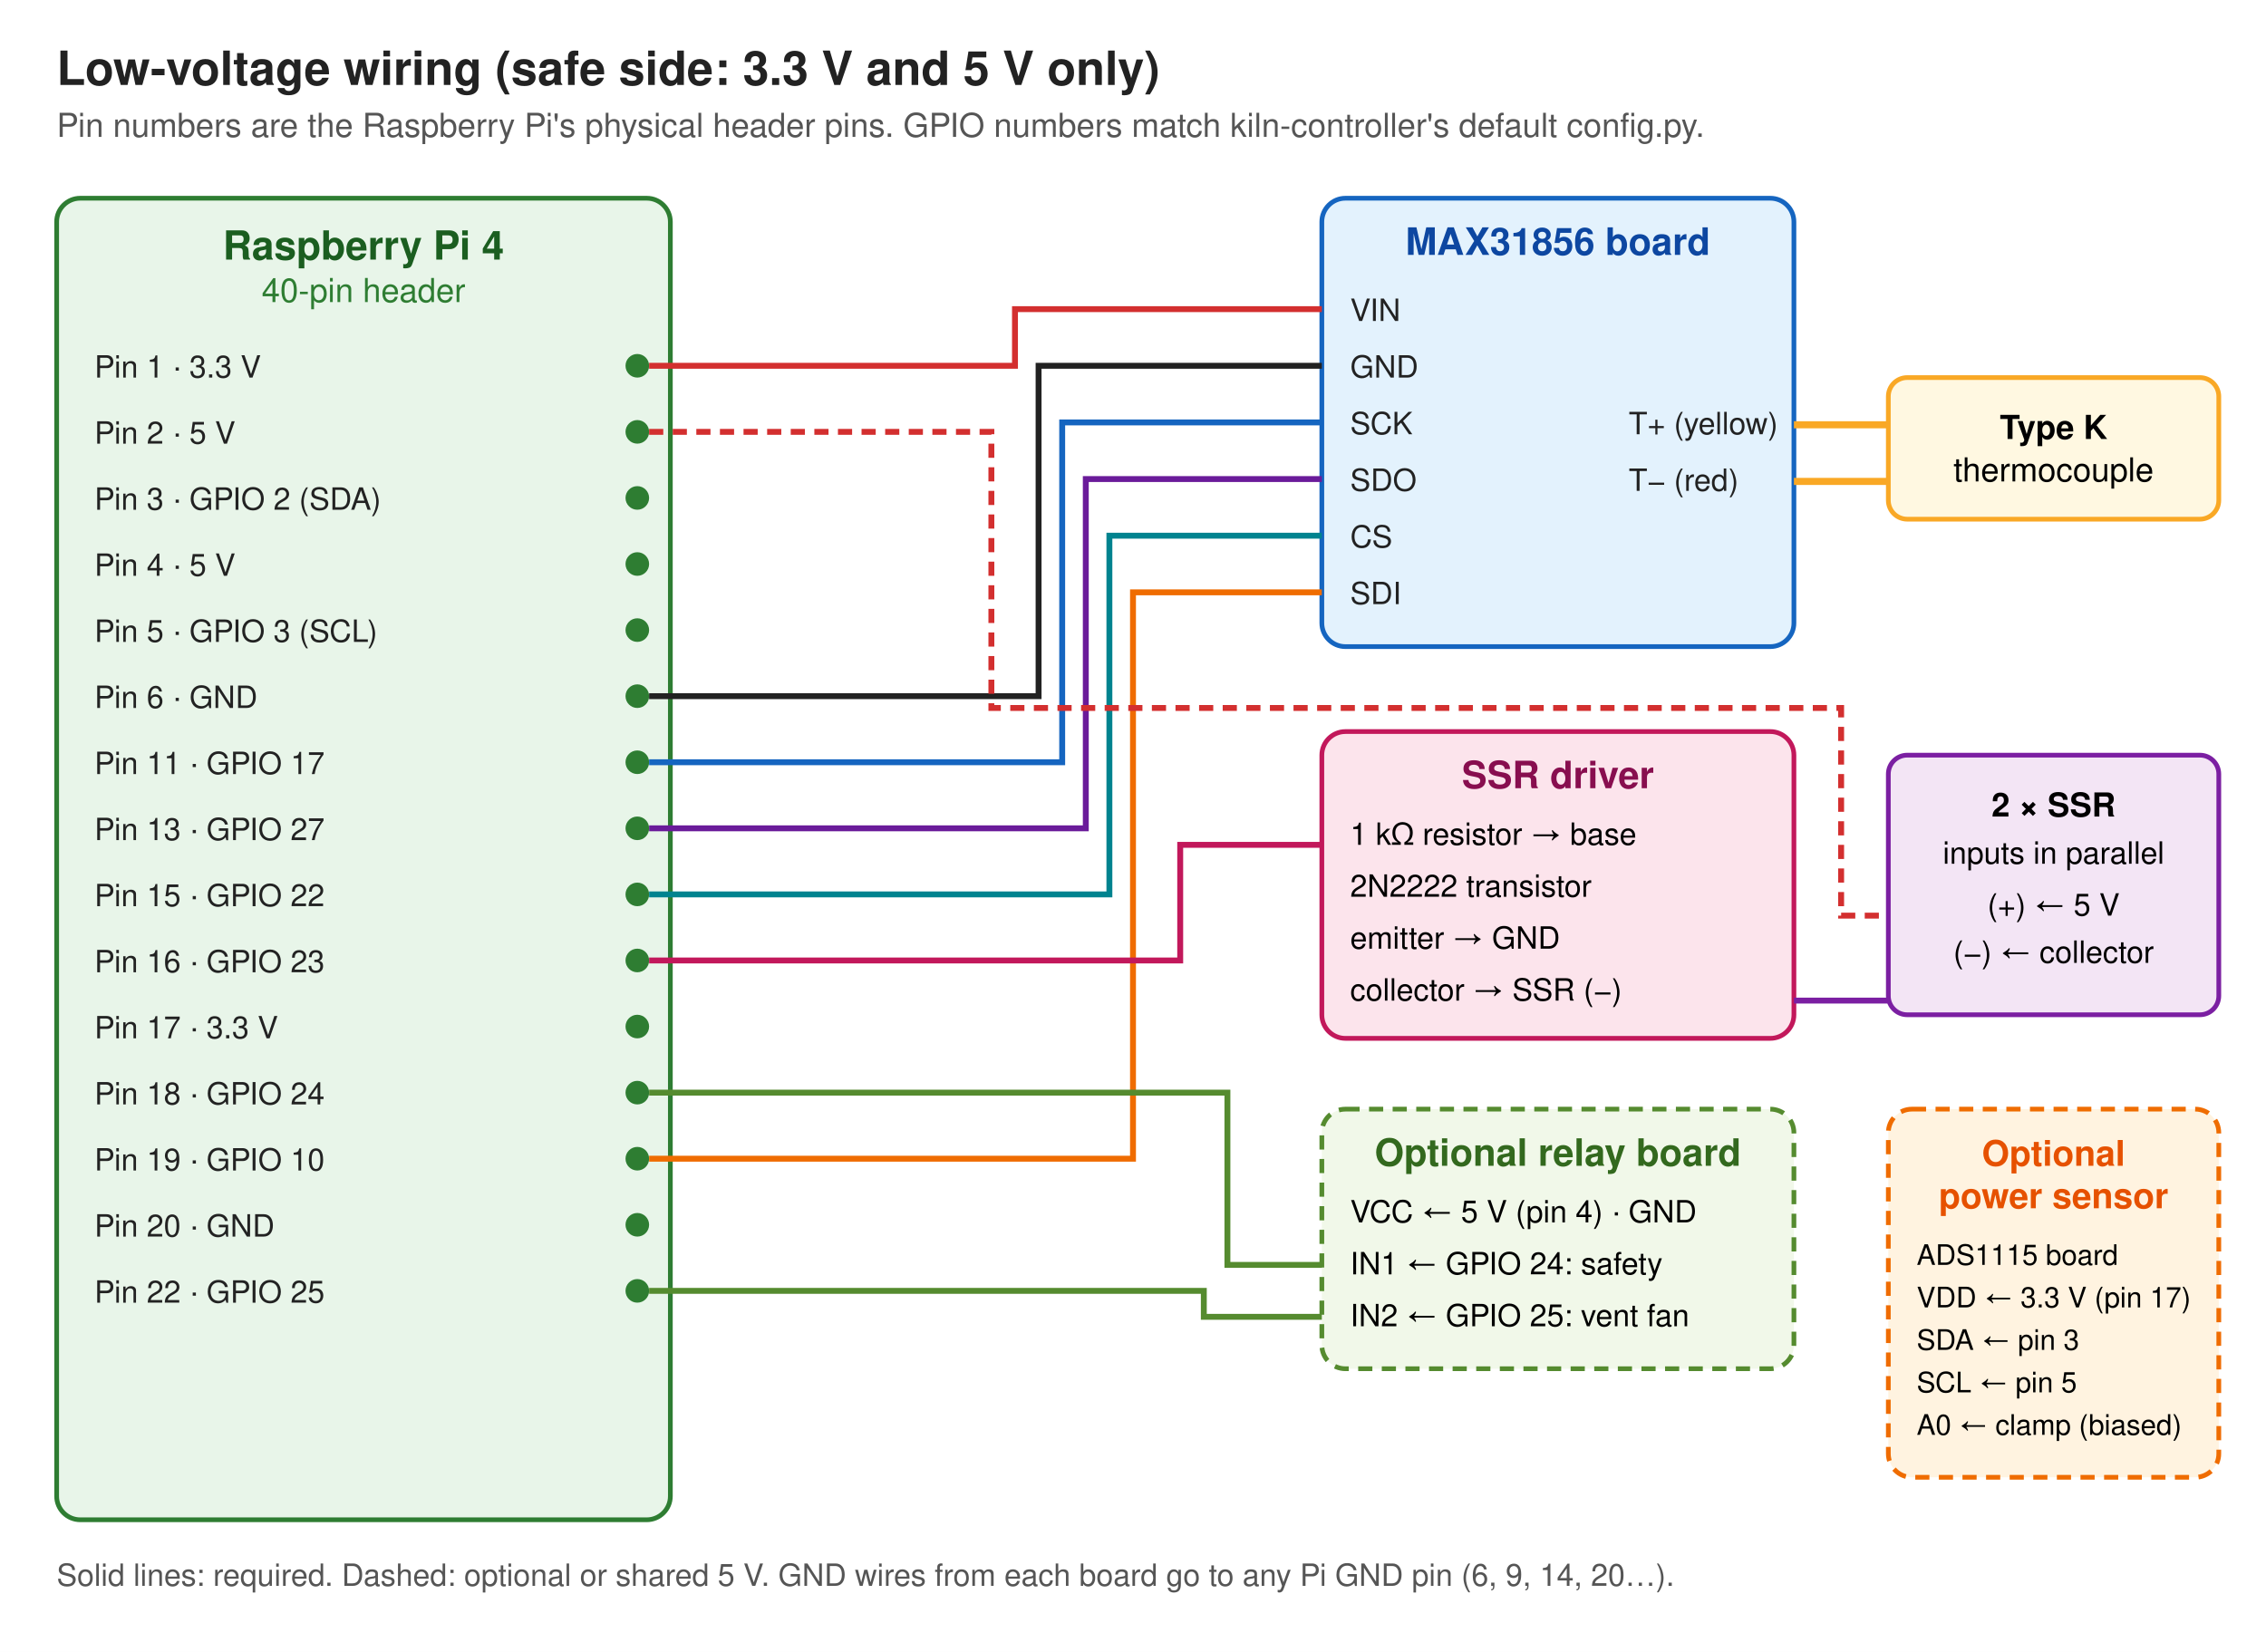
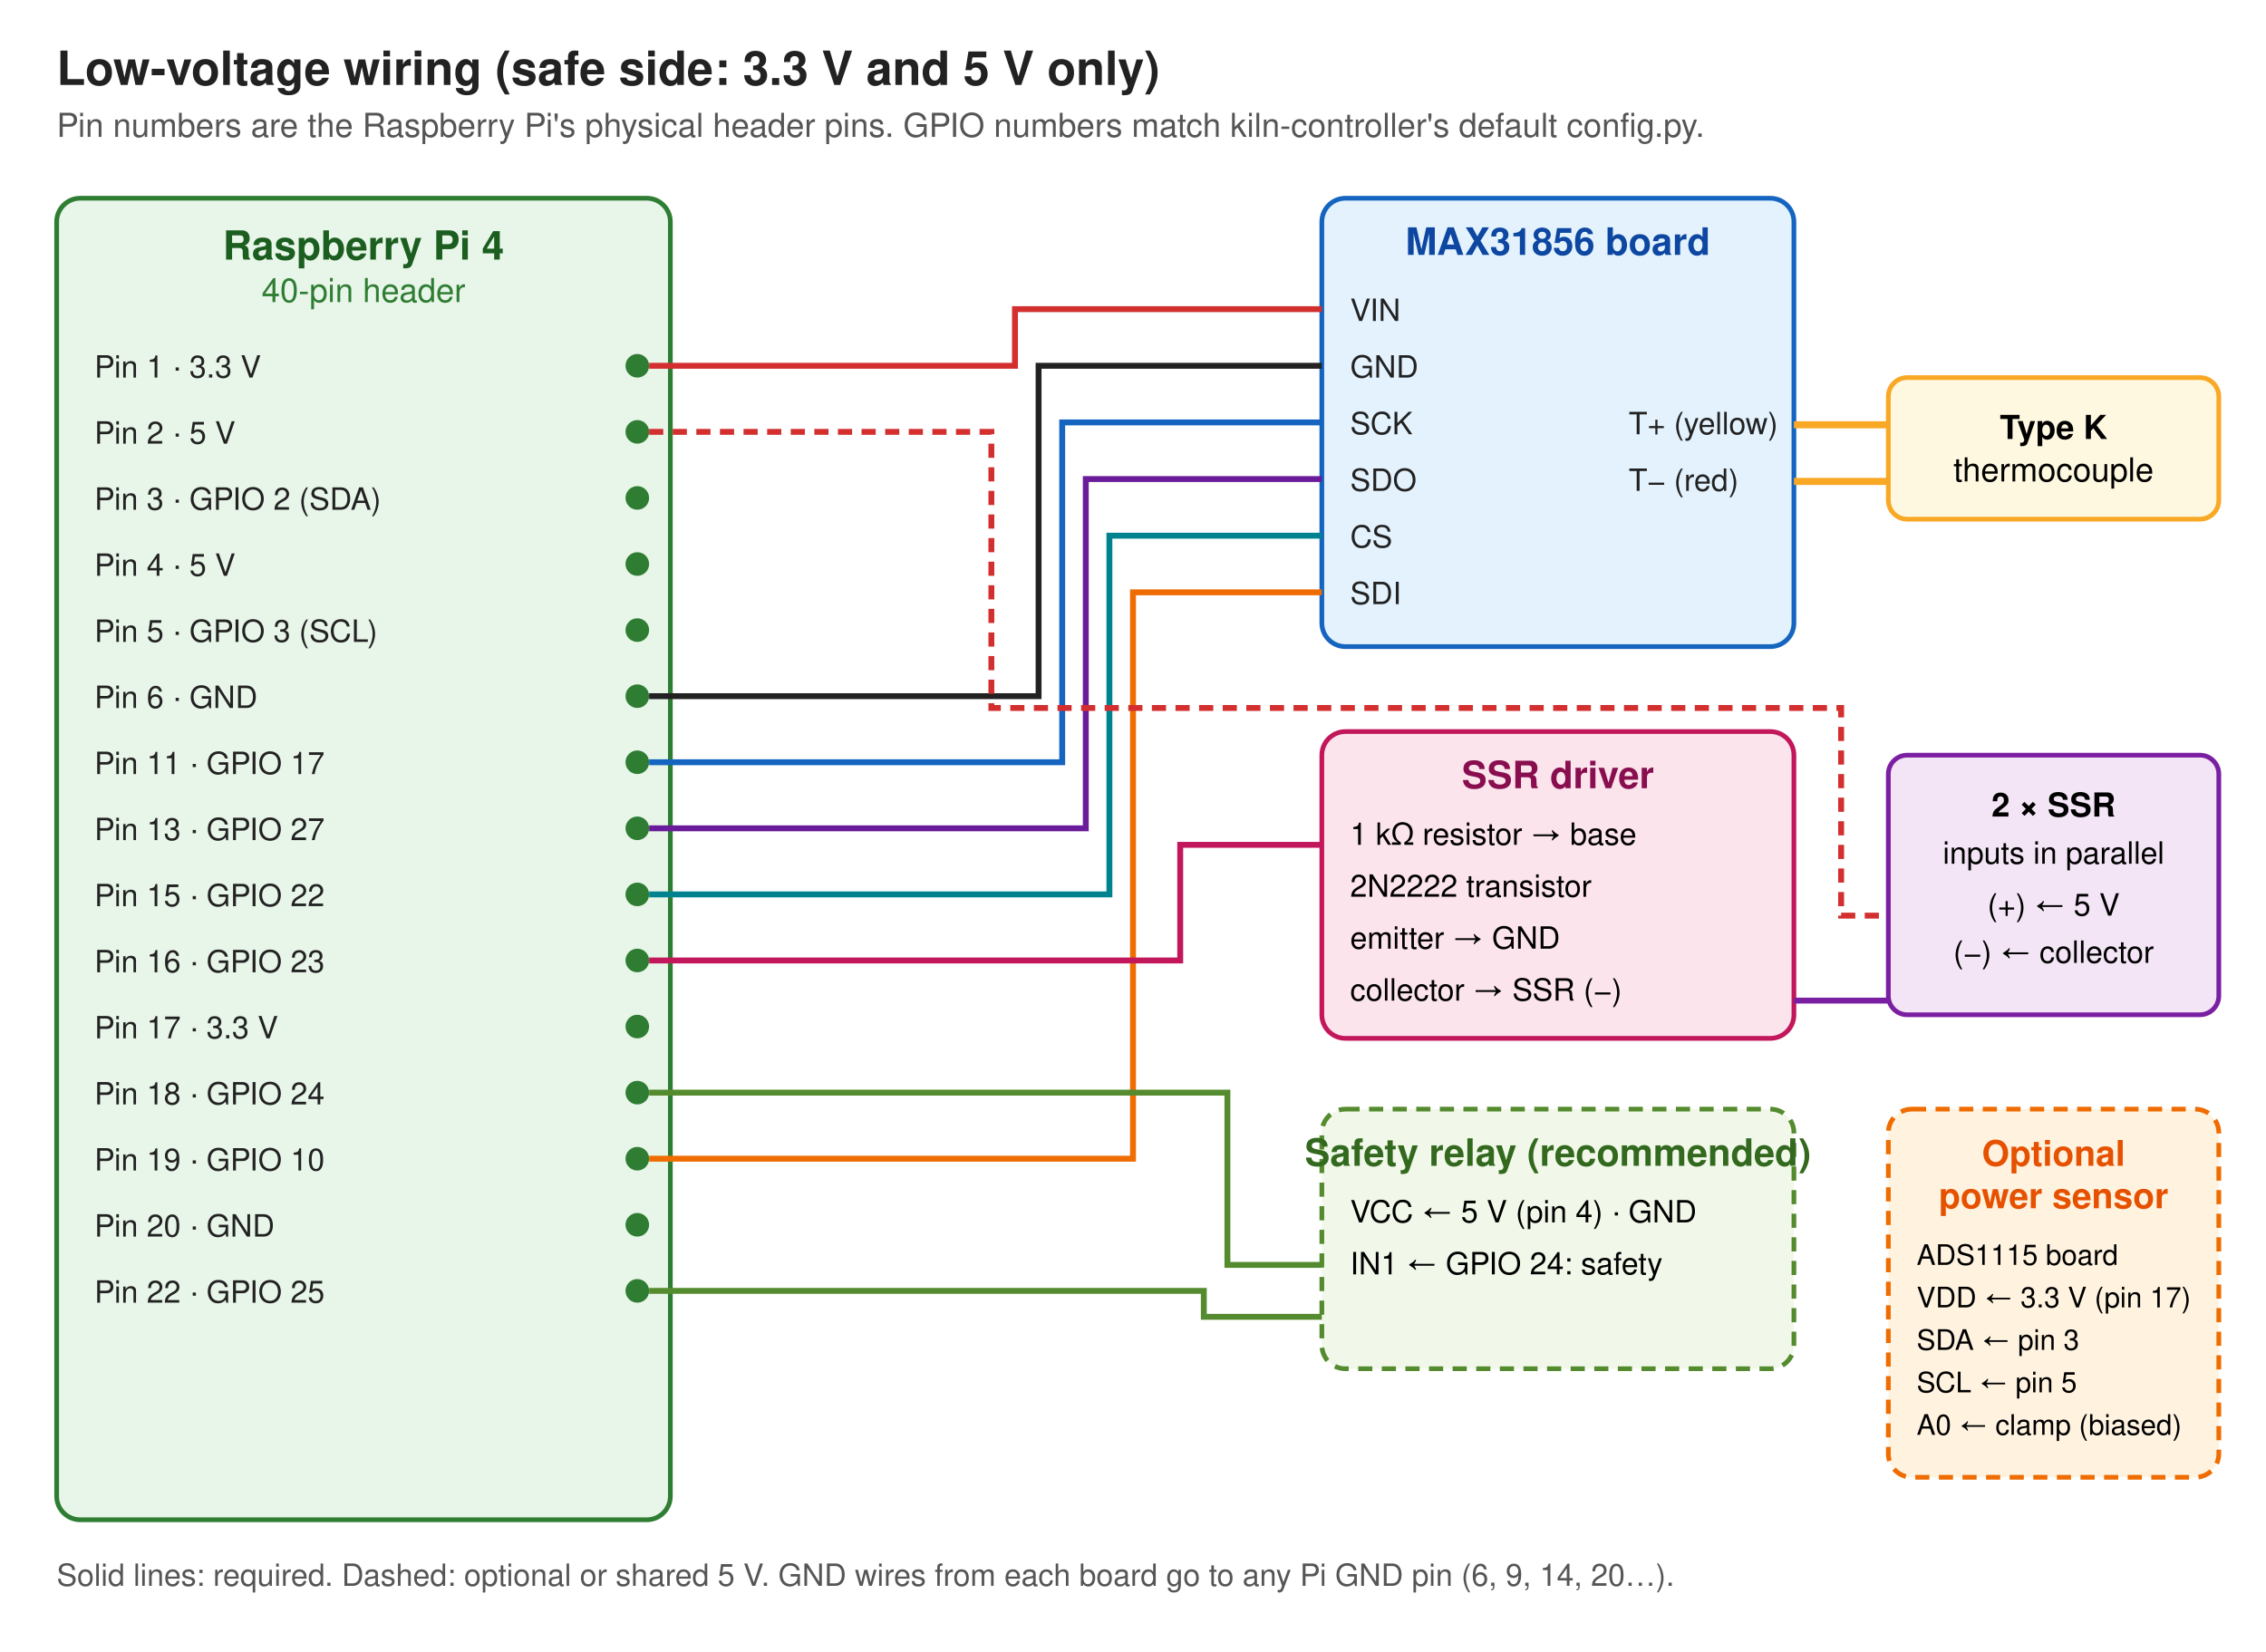
<svg xmlns="http://www.w3.org/2000/svg" viewBox="0 0 960 700" font-family="Helvetica, Arial, sans-serif" font-size="14">
  <rect width="960" height="700" fill="#ffffff" />
  <text x="24" y="36" font-size="20" font-weight="700" fill="#222">Low-voltage wiring (safe side: 3.3 V and 5 V only)</text>
  <text x="24" y="58" fill="#555">Pin numbers are the Raspberry Pi's physical header pins. GPIO numbers match kiln-controller's default config.py.</text>
  <rect x="24" y="84" width="260" height="560" rx="10" fill="#e8f5e9" stroke="#2e7d32" stroke-width="2" />
  <text x="154" y="110" text-anchor="middle" font-size="17" font-weight="700" fill="#1b5e20">Raspberry Pi 4</text>
  <text x="154" y="128" text-anchor="middle" fill="#2e7d32">40-pin header</text>
  <g font-size="13" fill="#222">
    <text x="40" y="160">Pin 1  · 3.3 V</text>
    <text x="40" y="188">Pin 2  · 5 V</text>
    <text x="40" y="216">Pin 3  · GPIO 2 (SDA)</text>
    <text x="40" y="244">Pin 4  · 5 V</text>
    <text x="40" y="272">Pin 5  · GPIO 3 (SCL)</text>
    <text x="40" y="300">Pin 6  · GND</text>
    <text x="40" y="328">Pin 11 · GPIO 17</text>
    <text x="40" y="356">Pin 13 · GPIO 27</text>
    <text x="40" y="384">Pin 15 · GPIO 22</text>
    <text x="40" y="412">Pin 16 · GPIO 23</text>
    <text x="40" y="440">Pin 17 · 3.3 V</text>
    <text x="40" y="468">Pin 18 · GPIO 24</text>
    <text x="40" y="496">Pin 19 · GPIO 10</text>
    <text x="40" y="524">Pin 20 · GND</text>
    <text x="40" y="552">Pin 22 · GPIO 25</text>
  </g>
  <g fill="#2e7d32">
    <circle cx="270" cy="155" r="5" />
    <circle cx="270" cy="183" r="5" />
    <circle cx="270" cy="211" r="5" />
    <circle cx="270" cy="239" r="5" />
    <circle cx="270" cy="267" r="5" />
    <circle cx="270" cy="295" r="5" />
    <circle cx="270" cy="323" r="5" />
    <circle cx="270" cy="351" r="5" />
    <circle cx="270" cy="379" r="5" />
    <circle cx="270" cy="407" r="5" />
    <circle cx="270" cy="435" r="5" />
    <circle cx="270" cy="463" r="5" />
    <circle cx="270" cy="491" r="5" />
    <circle cx="270" cy="519" r="5" />
    <circle cx="270" cy="547" r="5" />
  </g>
  <rect x="560" y="84" width="200" height="190" rx="10" fill="#e3f2fd" stroke="#1565c0" stroke-width="2" />
  <text x="660" y="108" text-anchor="middle" font-size="16" font-weight="700" fill="#0d47a1">MAX31856 board</text>
  <g font-size="13" fill="#222">
    <text x="572" y="136">VIN</text>
    <text x="572" y="160">GND</text>
    <text x="572" y="184">SCK</text>
    <text x="572" y="208">SDO</text>
    <text x="572" y="232">CS</text>
    <text x="572" y="256">SDI</text>
    <text x="690" y="184">T+ (yellow)</text>
    <text x="690" y="208">T− (red)</text>
  </g>
  <rect x="800" y="160" width="140" height="60" rx="8" fill="#fff8e1" stroke="#f9a825" stroke-width="2" />
  <text x="870" y="186" text-anchor="middle" font-weight="700">Type K</text>
  <text x="870" y="204" text-anchor="middle">thermocouple</text>
  <path d="M760 180 H800 M760 204 H800" stroke="#f9a825" stroke-width="3" />
  <g fill="none" stroke-width="2.5">
    <path d="M275 155 H430 V131 H560" stroke="#d32f2f" />
    <path d="M275 295 H440 V155 H560" stroke="#222" />
    <path d="M275 323 H450 V179 H560" stroke="#1565c0" />
    <path d="M275 351 H460 V203 H560" stroke="#6a1b9a" />
    <path d="M275 379 H470 V227 H560" stroke="#00838f" />
    <path d="M275 491 H480 V251 H560" stroke="#ef6c00" />
  </g>
  <rect x="560" y="310" width="200" height="130" rx="10" fill="#fce4ec" stroke="#c2185b" stroke-width="2" />
  <text x="660" y="334" text-anchor="middle" font-size="16" font-weight="700" fill="#880e4f">SSR driver</text>
  <text x="572" y="358" font-size="13">1 kΩ resistor → base</text>
  <text x="572" y="380" font-size="13">2N2222 transistor</text>
  <text x="572" y="402" font-size="13">emitter → GND</text>
  <text x="572" y="424" font-size="13">collector → SSR (−)</text>
  <rect x="800" y="320" width="140" height="110" rx="8" fill="#f3e5f5" stroke="#7b1fa2" stroke-width="2" />
  <text x="870" y="346" text-anchor="middle" font-weight="700">2 × SSR</text>
  <text x="870" y="366" text-anchor="middle" font-size="13">inputs in parallel</text>
  <text x="870" y="388" text-anchor="middle" font-size="13">(+) ← 5 V</text>
  <text x="870" y="408" text-anchor="middle" font-size="13">(−) ← collector</text>
  <g fill="none" stroke-width="2.5">
    <path d="M275 407 H500 V358 H560" stroke="#c2185b" />
    <path d="M760 424 H800" stroke="#7b1fa2" />
    <path d="M275 183 H420 V300 H780 V388 H800" stroke="#d32f2f" stroke-dasharray="6 4" />
  </g>
  <rect x="560" y="470" width="200" height="110" rx="10" fill="#f1f8e9" stroke="#558b2f" stroke-width="2" stroke-dasharray="6 4" />
-   <text x="660" y="494" text-anchor="middle" font-size="16" font-weight="700" fill="#33691e">Optional relay board</text>
+   <text x="660" y="494" text-anchor="middle" font-size="16" font-weight="700" fill="#33691e">Safety relay (recommended)</text>
  <text x="572" y="518" font-size="13">VCC ← 5 V (pin 4) · GND</text>
  <text x="572" y="540" font-size="13">IN1 ← GPIO 24: safety</text>
-   <text x="572" y="562" font-size="13">IN2 ← GPIO 25: vent fan</text>
  <g fill="none" stroke-width="2.5" stroke="#558b2f">
    <path d="M275 463 H520 V536 H560" />
    <path d="M275 547 H510 V558 H560" />
  </g>
  <rect x="800" y="470" width="140" height="156" rx="10" fill="#fff3e0" stroke="#ef6c00" stroke-width="2" stroke-dasharray="6 4" />
  <text x="870" y="494" text-anchor="middle" font-size="15" font-weight="700" fill="#e65100">Optional</text>
  <text x="870" y="512" text-anchor="middle" font-size="15" font-weight="700" fill="#e65100">power sensor</text>
  <text x="812" y="536" font-size="12">ADS1115 board</text>
  <text x="812" y="554" font-size="12">VDD ← 3.3 V (pin 17)</text>
  <text x="812" y="572" font-size="12">SDA ← pin 3</text>
  <text x="812" y="590" font-size="12">SCL ← pin 5</text>
  <text x="812" y="608" font-size="12">A0 ← clamp (biased)</text>
  <text x="24" y="672" font-size="13" fill="#555">Solid lines: required. Dashed: optional or shared 5 V. GND wires from each board go to any Pi GND pin (6, 9, 14, 20…).</text>
</svg>
